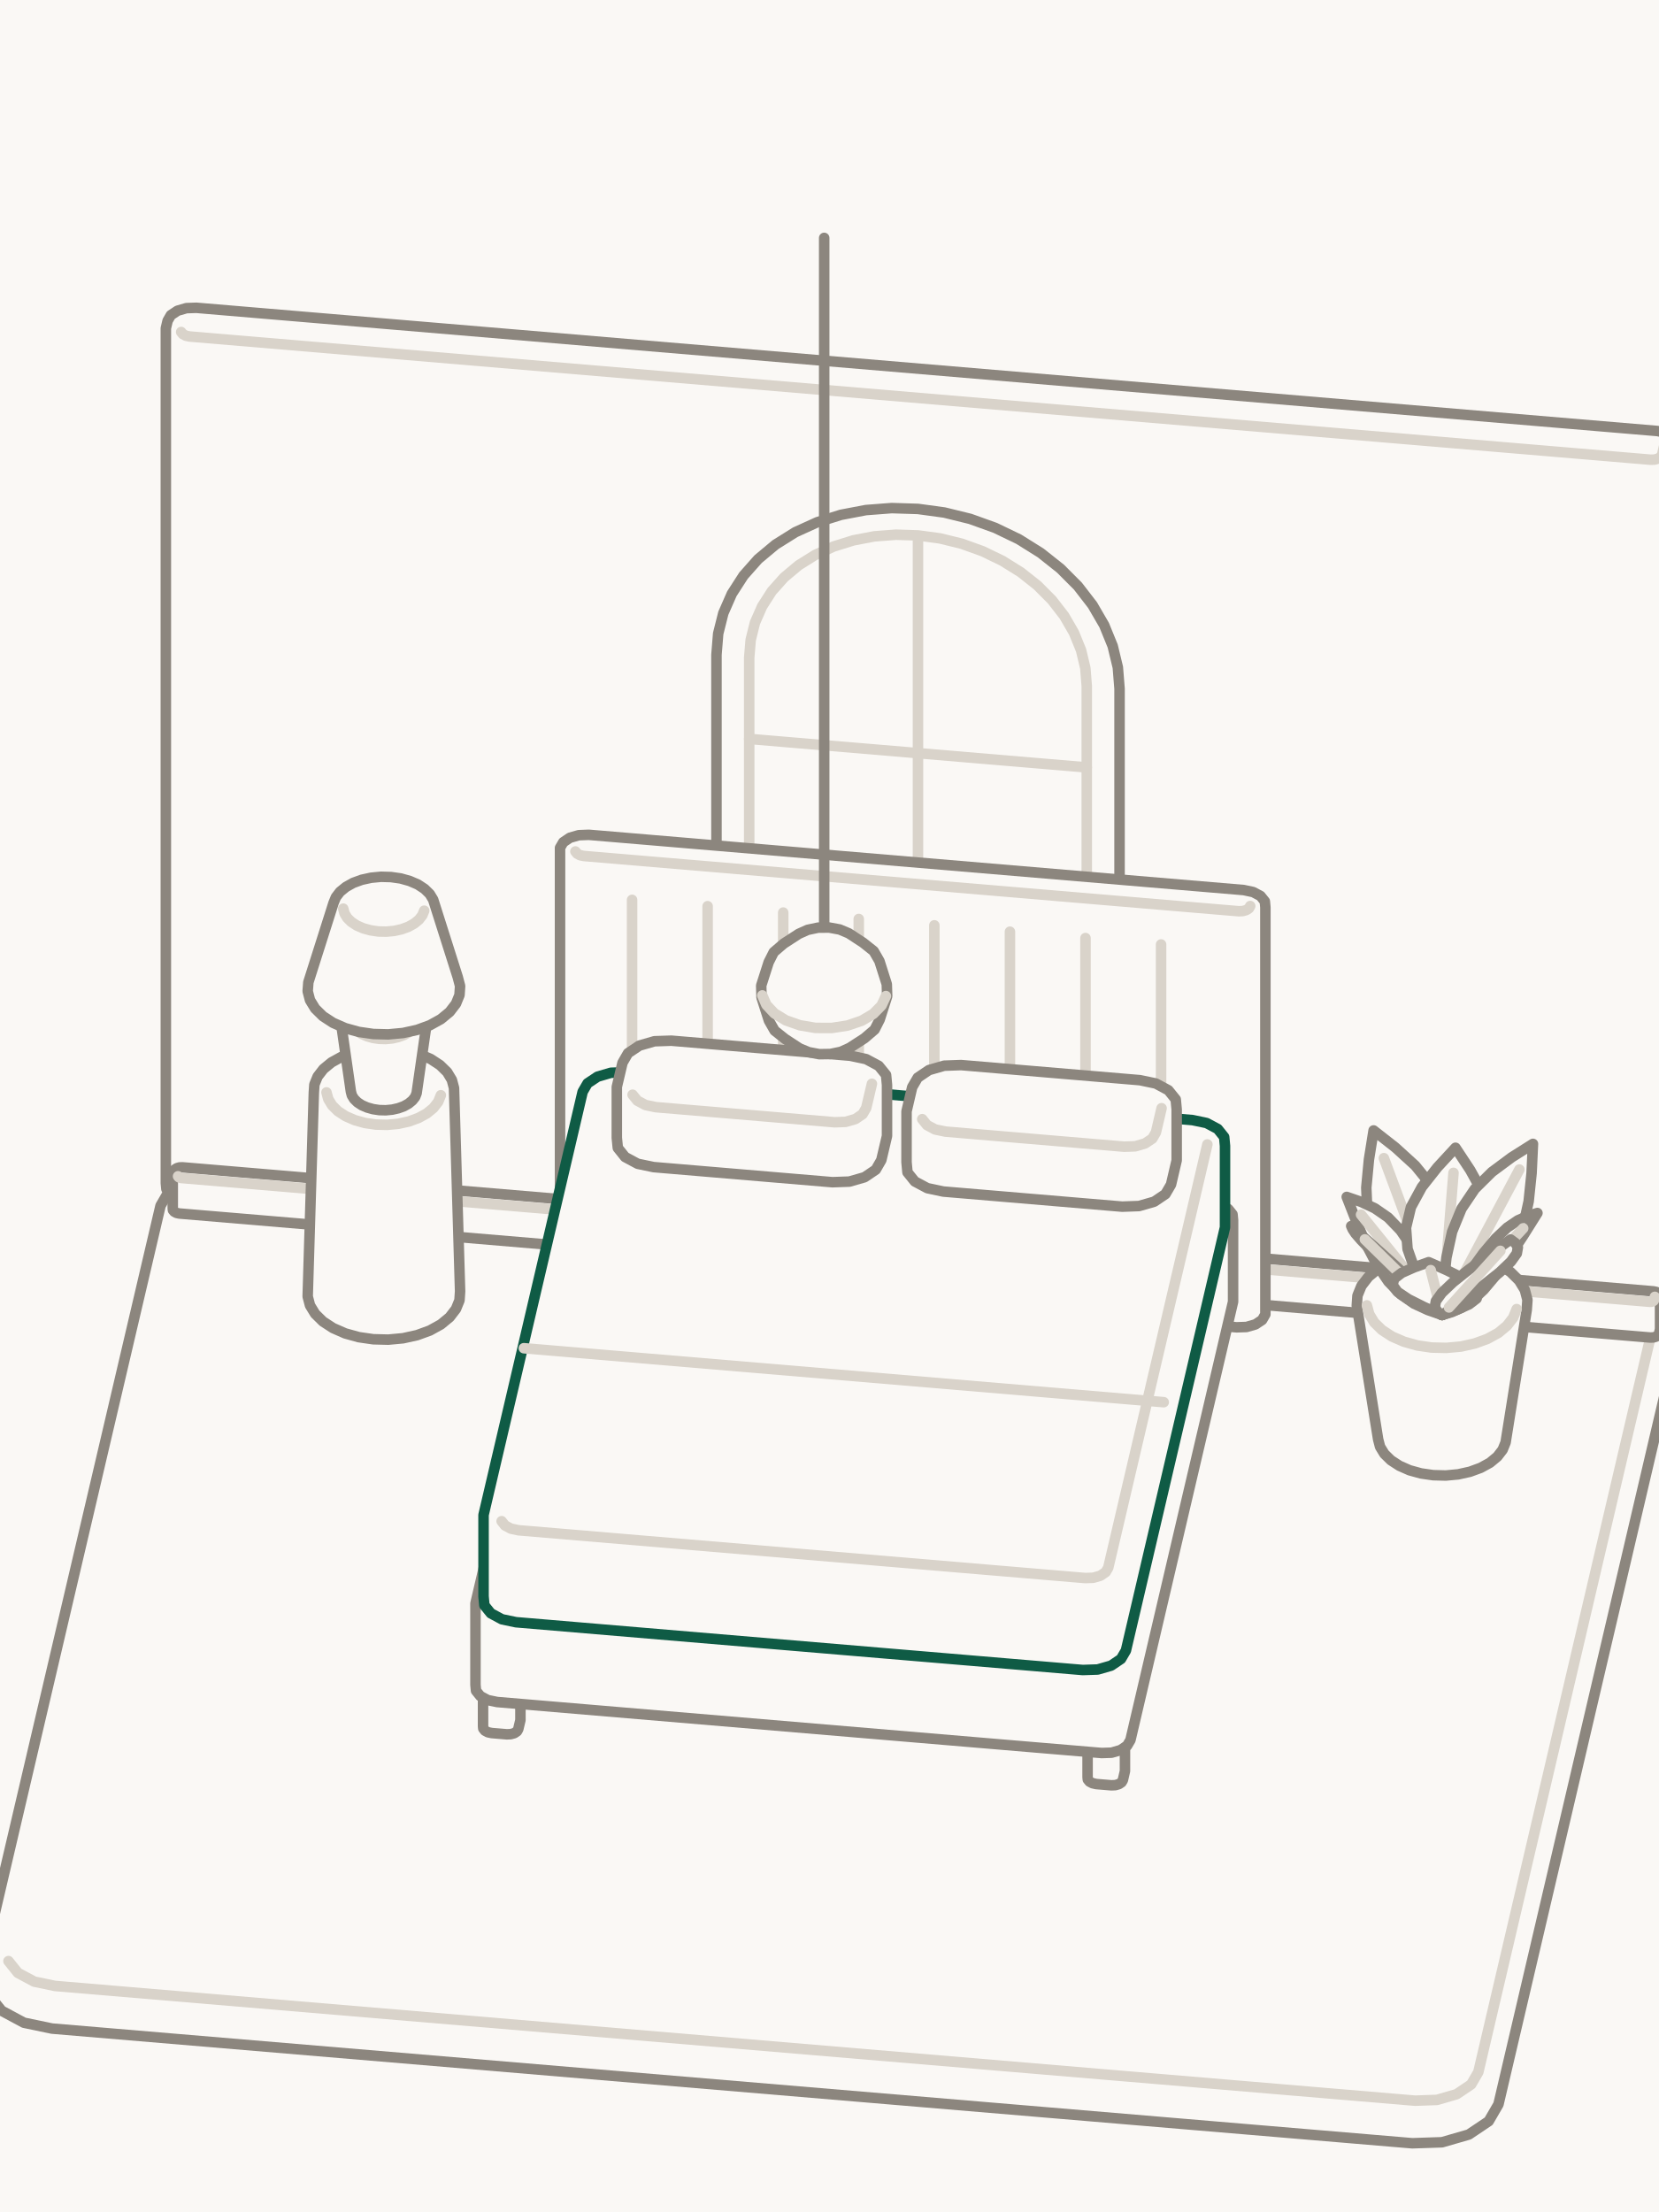
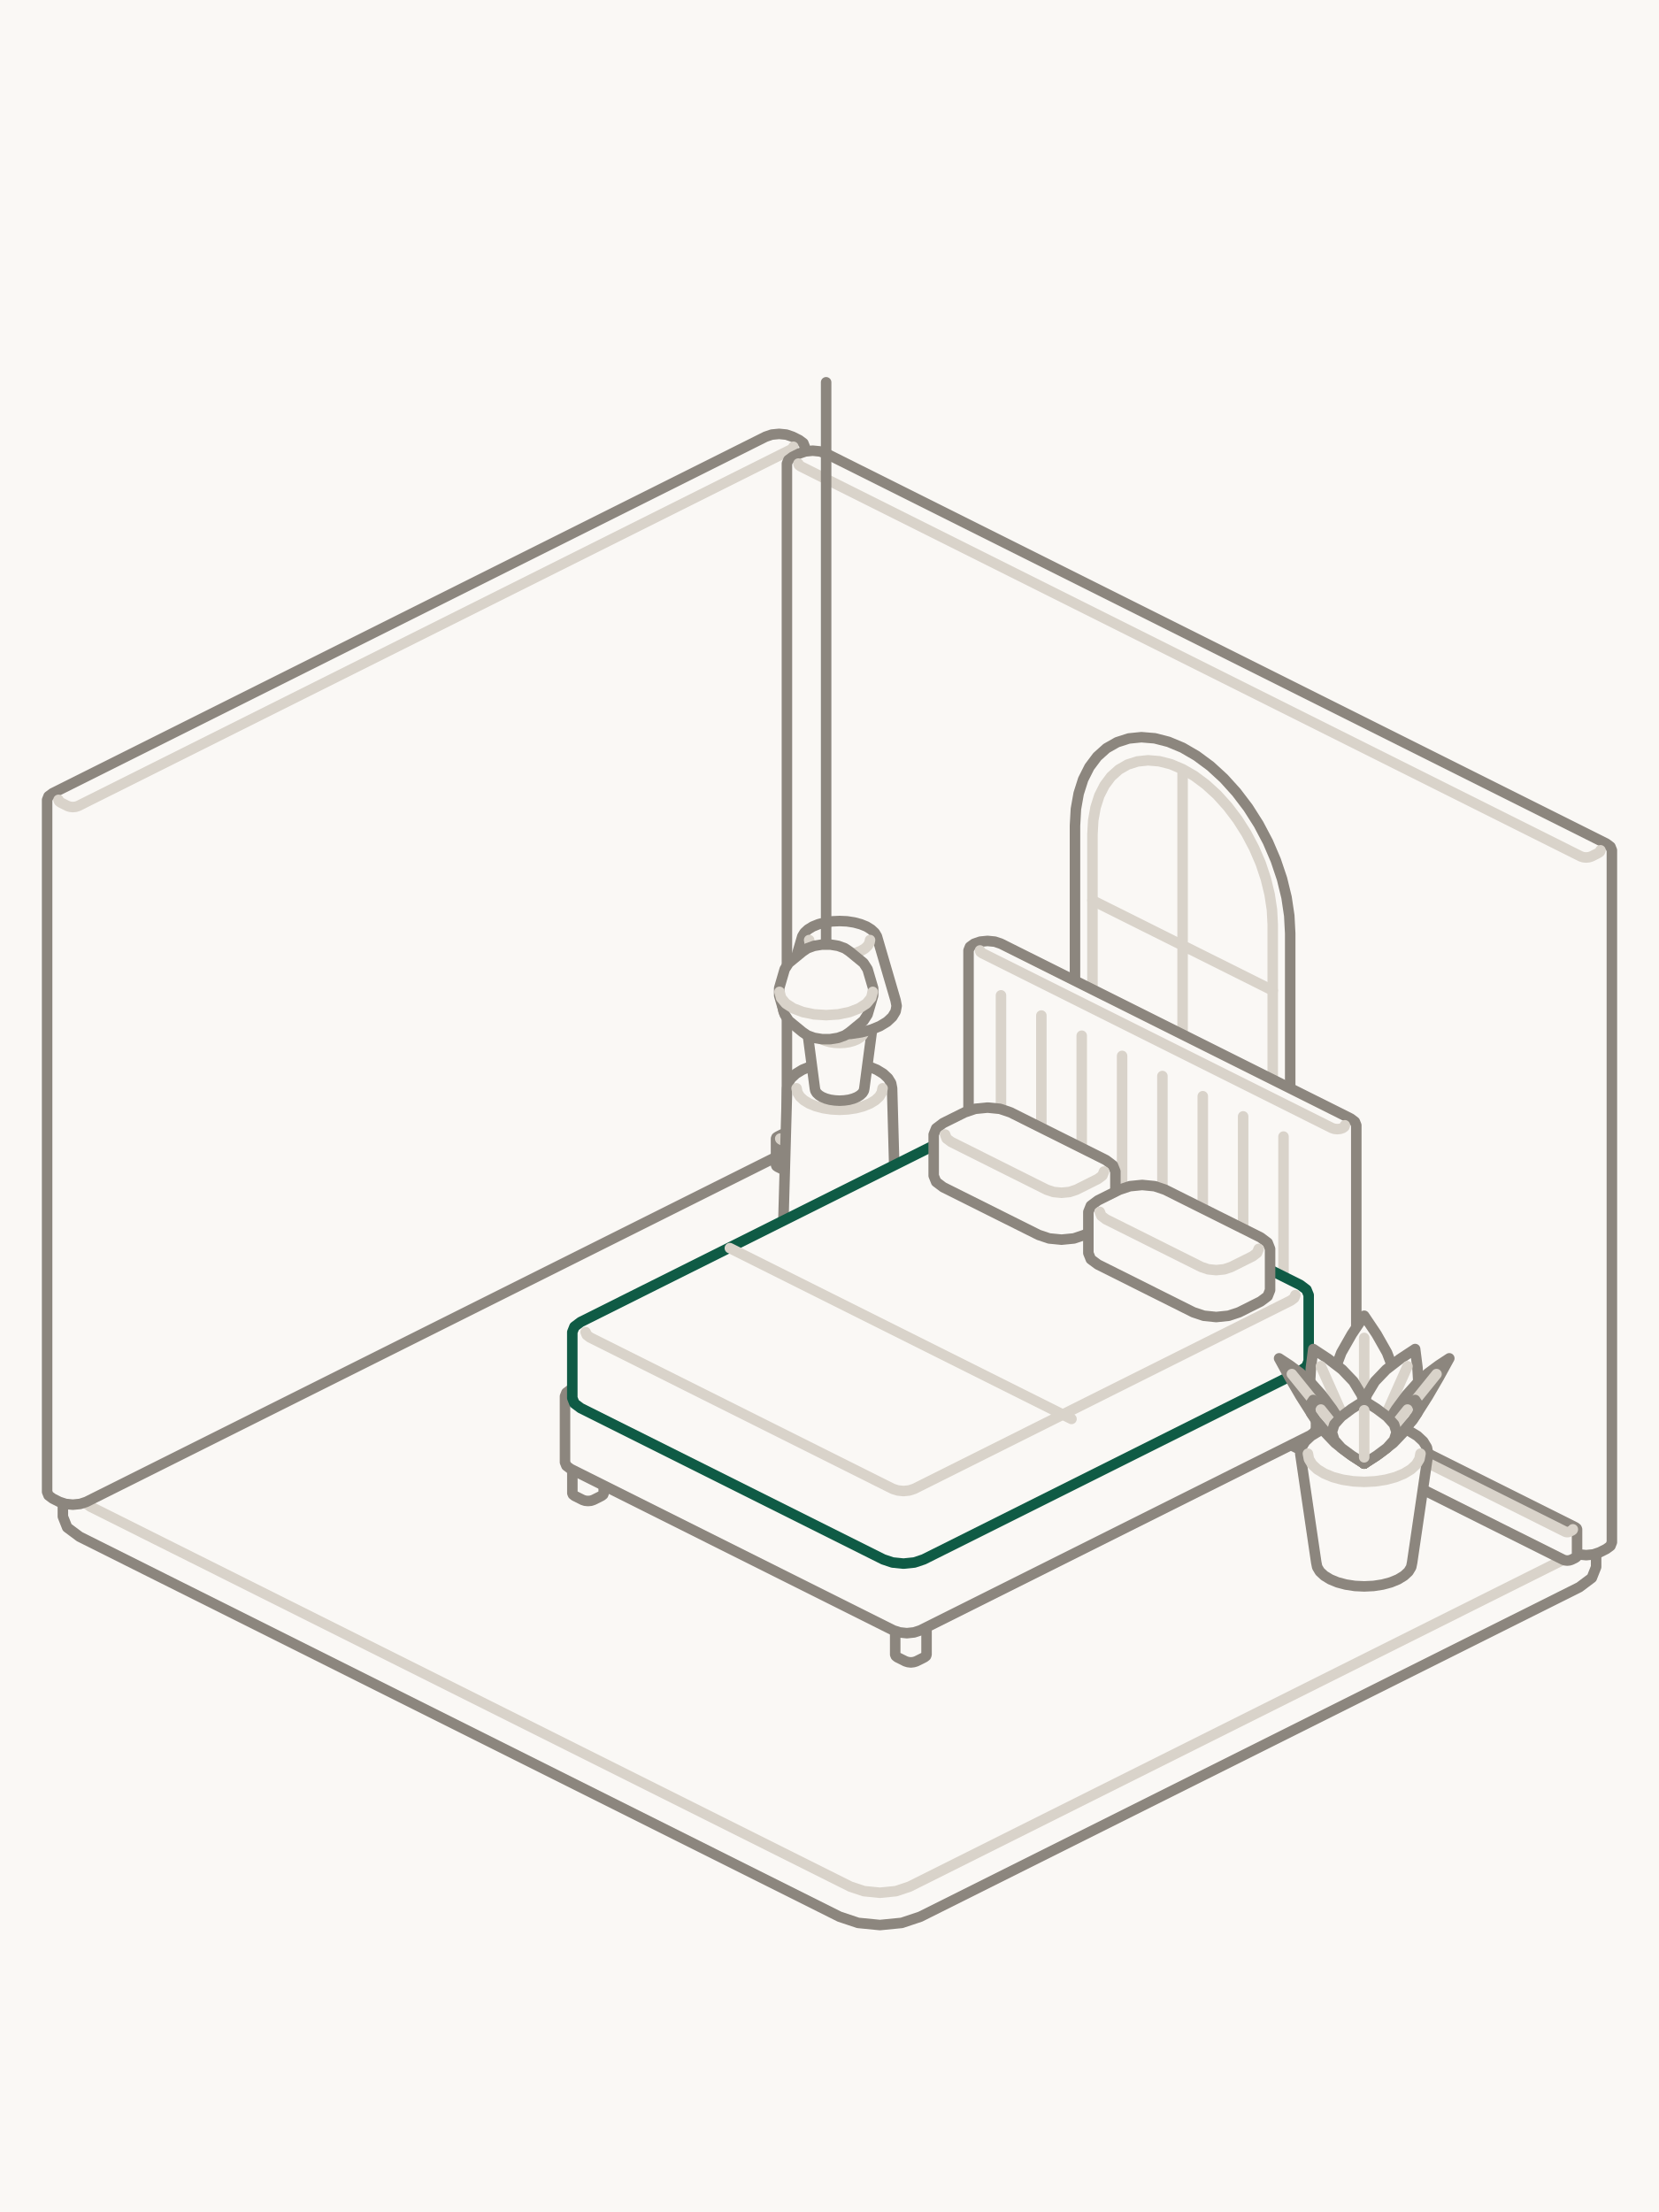
<svg xmlns="http://www.w3.org/2000/svg" viewBox="0 0 300 400" width="300" height="400">
  <rect width="300" height="400" fill="#FAF8F5" />
  <g stroke-width="1.9" stroke-linejoin="round" stroke-linecap="round">
-     <path d="M-2.34 351.96L29.03 218.03L30.8 214.98L34.39 212.57L39.24 211.17L44.61 210.99L290.6 231.73L295.68 232.79L299.7 234.95L302.04 237.86L302.34 241.08L302.34 246.6L270.97 380.53L269.2 383.58L265.61 385.99L260.76 387.39L255.39 387.57L9.4 366.83L4.32 365.77L0.3 363.61L-2.04 360.7L-2.34 357.48Z" fill="#FAF8F5" stroke="#8C867E" />
-     <path d="M298.7 240.77L267.33 374.7L266.03 376.93L263.4 378.7L259.84 379.73L255.9 379.87L9.92 359.12L6.19 358.34L3.24 356.76L1.53 354.63" fill="none" stroke="#D9D3CA" />
-     <path d="M29.99 59.37L30.31 58.01L30.9 56.99L32.1 56.19L33.71 55.72L35.5 55.66L299.71 77.94L301.4 78.29L302.74 79.01L303.52 79.98L303.62 81.06L303.62 235.62L303.3 236.98L302.71 238L301.52 238.8L299.9 239.27L298.11 239.33L33.9 217.05L32.21 216.7L30.87 215.98L30.09 215.01L29.99 213.93Z" fill="#FAF8F5" stroke="#8C867E" />
-     <path d="M300.89 80.82L300.57 82.19L300.33 82.6L299.85 82.92L299.21 83.11L298.49 83.13L34.29 60.85L33.61 60.71L33.07 60.42L32.76 60.04" fill="none" stroke="#D9D3CA" />
-     <path d="M31.24 212.61L31.43 211.79L31.61 211.49L31.97 211.25L32.45 211.11L32.99 211.09L299.02 233.52L299.53 233.63L299.93 233.84L300.16 234.13L300.19 234.45L300.19 240.34L300 241.16L299.82 241.47L299.46 241.71L298.98 241.85L298.44 241.87L32.42 219.44L31.91 219.33L31.51 219.11L31.27 218.82L31.24 218.5Z" fill="#FAF8F5" stroke="#8C867E" />
-     <path d="M299.25 234.51L299.12 235.06L299.03 235.21L298.85 235.33L298.61 235.4L298.34 235.41L32.77 213.02L32.52 212.97L32.32 212.86L32.2 212.71" fill="none" stroke="#D9D3CA" />
-     <path d="M132.3 170.15L199.71 175.83L202.45 173.86L202.45 124.54L202.14 120.68L201.21 116.82L199.67 113.04L197.56 109.41L194.92 105.99L191.77 102.83L188.19 99.99L184.23 97.51L179.95 95.45L175.44 93.83L170.76 92.68L166 92.03L161.25 91.88L156.57 92.24L152.06 93.1L147.78 94.44L143.82 96.24L140.24 98.48L137.09 101.11L134.45 104.09L132.34 107.37L130.8 110.88L129.87 114.58L129.56 118.4L129.56 167.71Z" fill="#FAF8F5" stroke="#8C867E" />
-     <path d="M138.22 165.86L193.79 170.55L196.52 168.57L196.52 124.05L196.26 120.8L195.49 117.58L194.2 114.41L192.44 111.37L190.22 108.5L187.59 105.86L184.58 103.48L181.26 101.41L177.68 99.68L173.9 98.32L169.99 97.36L166 96.82L162.02 96.69L158.11 96.99L154.33 97.71L150.74 98.83L147.43 100.34L144.42 102.22L141.79 104.42L139.57 106.91L137.81 109.66L136.52 112.6L135.75 115.7L135.48 118.9L135.48 163.43Z" fill="none" stroke="#D9D3CA" />
-     <path d="M166 168.21L166 97.55M135.48 133.62L196.52 138.77" fill="none" stroke="#D9D3CA" />
-     <path d="M124.11 173.36L124.75 170.63L124.99 170.22L125.47 169.9L126.11 169.71L126.83 169.69L205.18 176.29L205.86 176.44L206.39 176.72L206.71 177.11L206.75 177.54L206.75 181.22L206.11 183.95L205.87 184.36L205.39 184.68L204.74 184.87L204.03 184.89L125.68 178.29L125 178.15L124.46 177.86L124.15 177.47L124.11 177.04Z" fill="#FAF8F5" stroke="#8C867E" />
-     <path d="M205.61 177.45L204.97 180.18L204.88 180.33L204.7 180.45L204.46 180.52L204.19 180.53L125.84 173.92L125.58 173.87L125.38 173.76L125.27 173.62" fill="none" stroke="#D9D3CA" />
-     <path d="M55.64 234.45L56.75 197.61L56.85 196.12L57.44 194.67L58.48 193.32L59.95 192.11L61.78 191.1L63.91 190.32L66.24 189.81L68.7 189.58L71.19 189.64L73.61 189.99L75.87 190.62L77.88 191.5L79.56 192.6L80.86 193.87L81.71 195.28L82.1 196.75L83.2 233.51L83.09 235.14L82.45 236.71L81.31 238.19L79.72 239.5L77.73 240.6L75.42 241.44L72.88 242L70.2 242.25L67.5 242.18L64.87 241.8L62.42 241.12L60.23 240.16L58.4 238.97L56.99 237.58L56.06 236.06Z" fill="#FAF8F5" stroke="#8C867E" />
-     <path d="M79.72 198.05L79.24 199.24L78.38 200.35L77.18 201.34L75.68 202.16L73.94 202.8L72.02 203.22L70.01 203.41L67.97 203.36L65.99 203.07L64.15 202.56L62.5 201.84L61.12 200.94L60.06 199.89L59.36 198.74L59.04 197.54" fill="none" stroke="#D9D3CA" />
-     <path d="M61.61 184.57L61.68 183.65L62.04 182.76L62.68 181.92L63.59 181.18L64.72 180.56L66.02 180.08L67.46 179.76L68.98 179.62L70.51 179.66L72 179.87L73.39 180.26L74.63 180.8L75.67 181.48L76.47 182.26L76.99 183.13L77.23 184.04L77.17 184.96L75.34 197.68L75.07 198.37L74.57 199L73.88 199.57L73.02 200.05L72.02 200.41L70.92 200.66L69.76 200.77L68.59 200.74L67.45 200.57L66.39 200.27L65.44 199.86L64.65 199.34L64.04 198.74L63.63 198.08L63.45 197.39Z" fill="#FAF8F5" stroke="#8C867E" />
-     <path d="M75.34 184.8L75.07 185.49L74.57 186.12L73.88 186.69L73.02 187.17L72.02 187.53L70.92 187.78L69.76 187.89L68.59 187.86L67.45 187.69L66.39 187.39L65.44 186.98L64.65 186.46L64.04 185.86L63.63 185.2L63.45 184.51" fill="none" stroke="#D9D3CA" />
-     <path d="M69.42 184.3L69.42 178.78" fill="none" stroke="#8C867E" />
-     <path d="M55.64 179.25L55.76 177.63L60.31 163.29L60.74 162.24L61.49 161.26L62.56 160.39L63.88 159.65L65.42 159.09L67.12 158.72L68.9 158.55L70.7 158.6L72.45 158.85L74.09 159.31L75.55 159.94L76.77 160.74L77.71 161.66L78.33 162.68L82.78 176.71L83.2 178.31L83.09 179.94L82.45 181.51L81.31 182.99L79.72 184.3L77.73 185.4L75.42 186.24L72.88 186.8L70.2 187.05L67.5 186.98L64.87 186.6L62.42 185.92L60.23 184.96L58.4 183.77L56.99 182.38L56.06 180.86Z" fill="#FAF8F5" stroke="#8C867E" />
-     <path d="M76.71 164.68L76.37 165.52L75.76 166.3L74.91 167L73.85 167.59L72.62 168.04L71.26 168.34L69.84 168.47L68.4 168.44L67 168.23L65.69 167.87L64.52 167.36L63.54 166.72L62.79 165.98L62.3 165.17L62.07 164.31" fill="none" stroke="#D9D3CA" />
-     <path d="M101.27 153.31L101.86 152.3L103.06 151.49L104.67 151.03L106.47 150.96L224.9 160.95L226.6 161.31L227.94 162.02L228.72 162.99L228.82 164.07L228.82 237.67L228.23 238.69L227.03 239.49L225.41 239.96L223.62 240.02L105.19 230.03L103.49 229.68L102.15 228.96L101.37 227.99L101.27 226.91Z" fill="#FAF8F5" stroke="#8C867E" />
-     <path d="M226.08 163.84L226.08 163.84L225.85 164.25L225.37 164.57L224.72 164.75L224.01 164.78L105.57 154.79L104.89 154.65L104.36 154.36L104.05 153.97" fill="none" stroke="#D9D3CA" />
-     <path d="M114.3 201.36L114.3 162.72M127.96 202.51L127.96 163.87M141.63 203.66L141.63 165.02M155.29 204.82L155.29 166.18M168.96 205.97L168.96 167.33M182.63 207.12L182.63 168.48M196.29 208.27L196.29 169.63M209.96 209.43L209.96 170.79" fill="none" stroke="#D9D3CA" />
-     <path d="M87.35 304.78L87.73 303.14L87.97 302.73L88.45 302.41L89.09 302.23L89.81 302.2L92.54 302.43L93.22 302.57L93.76 302.86L94.07 303.25L94.11 303.68L94.11 311.04L93.72 312.68L93.49 313.08L93.01 313.41L92.36 313.59L91.65 313.62L88.91 313.39L88.24 313.25L87.7 312.96L87.39 312.57L87.35 312.14Z" fill="#FAF8F5" stroke="#8C867E" />
-     <path d="M93.2 303.6L92.81 305.24L92.69 305.44L92.46 305.61L92.13 305.7L91.77 305.71L89.04 305.48L88.7 305.41L88.43 305.27L88.28 305.07" fill="none" stroke="#D9D3CA" />
-     <path d="M196.67 314L197.06 312.36L197.29 311.95L197.77 311.63L198.42 311.44L199.13 311.42L201.87 311.65L202.55 311.79L203.08 312.08L203.39 312.47L203.43 312.9L203.43 320.26L203.05 321.9L202.81 322.3L202.34 322.62L201.69 322.81L200.97 322.84L198.24 322.61L197.56 322.46L197.03 322.18L196.71 321.79L196.67 321.36Z" fill="#FAF8F5" stroke="#8C867E" />
-     <path d="M202.52 312.82L202.14 314.46L202.02 314.66L201.78 314.82L201.46 314.92L201.1 314.93L198.37 314.7L198.03 314.63L197.76 314.48L197.6 314.29" fill="none" stroke="#D9D3CA" />
-     <path d="M85.98 289.95L104.55 210.68L105.14 209.67L106.33 208.86L107.95 208.4L109.74 208.33L219.07 217.55L220.76 217.91L222.1 218.63L222.88 219.6L222.98 220.67L222.98 235.39L204.42 314.65L203.82 315.67L202.63 316.47L201.01 316.94L199.22 317L89.9 307.78L88.2 307.43L86.86 306.71L86.08 305.74L85.98 304.67Z" fill="#FAF8F5" stroke="#8C867E" />
-     <path d="M220.7 220.48L202.14 299.74L201.84 300.25L201.25 300.65L200.44 300.88L199.54 300.91L90.22 291.7L89.37 291.52L88.7 291.16L88.31 290.67" fill="none" stroke="#D9D3CA" />
-     <path d="M87.44 273.95L105.36 197.43L106.25 195.9L108.05 194.7L110.47 193.99L113.16 193.9L215.65 202.55L218.19 203.08L220.2 204.15L221.37 205.61L221.52 207.22L221.52 221.94L203.6 298.47L202.71 299.99L200.92 301.2L198.49 301.9L195.8 301.99L93.31 293.35L90.77 292.82L88.76 291.74L87.59 290.29L87.44 288.67Z" fill="#FAF8F5" stroke="#0F5B45" />
-     <path d="M218.33 206.95L200.41 283.48L199.94 284.29L198.98 284.94L197.69 285.31L196.25 285.36L93.76 276.72L92.4 276.43L91.33 275.86L90.71 275.08" fill="none" stroke="#D9D3CA" />
-     <path d="M94.73 243.8L210.44 253.56" fill="none" stroke="#D9D3CA" />
-     <path d="M111.54 196.55L112.57 192.18L113.57 190.45L115.61 189.08L118.35 188.29L121.4 188.19L153.74 190.91L156.62 191.52L158.9 192.74L160.23 194.38L160.4 196.21L160.4 205.41L159.37 209.78L158.37 211.51L156.34 212.88L153.59 213.67L150.54 213.78L118.2 211.05L115.32 210.45L113.04 209.23L111.72 207.58L111.54 205.75Z" fill="#FAF8F5" stroke="#8C867E" />
-     <path d="M157.67 195.98L156.64 200.35L155.99 201.47L154.68 202.36L152.9 202.87L150.93 202.94L118.58 200.21L116.72 199.82L115.25 199.03L114.39 197.96" fill="none" stroke="#D9D3CA" />
-     <path d="M163.93 200.97L164.95 196.6L165.96 194.87L167.99 193.5L170.74 192.71L173.79 192.6L206.13 195.33L209.01 195.93L211.28 197.15L212.61 198.8L212.78 200.63L212.78 209.83L211.76 214.2L210.75 215.93L208.72 217.3L205.97 218.09L202.93 218.2L170.58 215.47L167.7 214.86L165.43 213.65L164.1 212L163.93 210.17Z" fill="#FAF8F5" stroke="#8C867E" />
-     <path d="M210.05 200.4L209.03 204.77L208.38 205.89L207.06 206.77L205.28 207.29L203.31 207.36L170.97 204.63L169.1 204.24L167.63 203.45L166.77 202.38" fill="none" stroke="#D9D3CA" />
-     <path d="M245.35 236.11L245.47 234.3L246.19 232.53L247.46 230.88L249.25 229.41L251.48 228.18L254.06 227.23L256.91 226.61L259.9 226.33L262.93 226.4L265.87 226.83L268.62 227.6L271.07 228.67L273.12 230L274.7 231.56L275.74 233.26L276.21 235.06L276.08 236.88L272.26 260.84L271.72 262.17L270.77 263.4L269.43 264.51L267.75 265.43L265.81 266.14L263.68 266.61L261.44 266.82L259.17 266.76L256.96 266.44L254.89 265.87L253.06 265.06L251.52 264.06L250.34 262.9L249.56 261.62L249.21 260.27Z" fill="#FAF8F5" stroke="#8C867E" />
-     <path d="M274.26 236.72L273.63 238.28L272.51 239.73L270.94 241.03L268.97 242.11L266.69 242.94L264.19 243.5L261.55 243.74L258.88 243.68L256.29 243.3L253.87 242.62L251.71 241.68L249.9 240.5L248.51 239.14L247.6 237.63L247.18 236.05" fill="none" stroke="#D9D3CA" />
-     <path d="M260.78 237.79L261.62 232.54L262.1 227.45L261.9 222.67L260.83 218.28L258.81 214.33L255.91 210.77L252.33 207.51L248.39 204.42L248.39 204.42L247.55 209.67L247.07 214.76L247.27 219.54L248.34 223.93L250.36 227.89L253.27 231.45L256.84 234.7L260.78 237.79Z" fill="#FAF8F5" stroke="#8C867E" />
-     <path d="M259.54 234.46L250.25 209.43" fill="none" stroke="#D9D3CA" />
-     <path d="M260.78 237.79L259.04 233.35L257.24 229.17L255.32 225.49L253.24 222.47L251.01 220.16L248.61 218.5L246.11 217.33L243.53 216.44L243.53 216.44L245.27 220.89L247.08 225.07L249 228.74L251.07 231.77L253.31 234.08L255.7 235.74L258.21 236.9L260.78 237.79Z" fill="#FAF8F5" stroke="#8C867E" />
-     <path d="M259.05 235.66L246.12 219.65" fill="none" stroke="#D9D3CA" />
-     <path d="M260.78 237.79L264.04 234.26L266.86 230.69L268.84 227.06L269.73 223.33L269.45 219.5L268.07 215.57L265.86 211.58L263.2 207.55L263.2 207.55L259.94 211.08L257.12 214.65L255.14 218.29L254.25 222.02L254.53 225.85L255.91 229.77L258.12 233.76L260.78 237.79Z" fill="#FAF8F5" stroke="#8C867E" />
-     <path d="M261.02 234.77L262.84 212.09" fill="none" stroke="#D9D3CA" />
-     <path d="M260.78 237.79L256.92 234.35L253.34 231.12L250.27 228.3L247.85 226.01L246.16 224.28L245.12 223.08L244.6 222.29L244.34 221.71L244.34 221.71L248.2 225.16L251.78 228.38L254.85 231.2L257.27 233.5L258.96 235.23L260 236.42L260.52 237.22L260.78 237.79Z" fill="#FAF8F5" stroke="#8C867E" />
-     <path d="M259.13 236.19L246.81 224.12" fill="none" stroke="#D9D3CA" />
-     <path d="M260.78 237.79L264.63 235.36L268.22 232.71L271.29 229.65L273.7 226.07L275.4 221.92L276.43 217.24L276.96 212.15L277.21 206.85L277.21 206.85L273.36 209.28L269.78 211.94L266.7 214.99L264.29 218.57L262.59 222.73L261.56 227.41L261.03 232.49L260.78 237.79Z" fill="#FAF8F5" stroke="#8C867E" />
-     <path d="M262.42 234.7L274.75 211.49" fill="none" stroke="#D9D3CA" />
-     <path d="M260.78 237.79L257.51 236.35L254.7 234.94L252.72 233.61L251.82 232.37L252.11 231.22L253.48 230.17L255.69 229.19L258.35 228.24L258.35 228.24L261.62 229.69L264.44 231.09L266.42 232.43L267.31 233.67L267.02 234.82L265.65 235.87L263.44 236.85L260.78 237.79Z" fill="#FAF8F5" stroke="#8C867E" />
-     <path d="M260.54 236.84L258.72 229.68" fill="none" stroke="#D9D3CA" />
-     <path d="M260.78 237.79L262.52 237.27L264.32 236.47L266.24 235.17L268.31 233.22L270.55 230.56L272.94 227.25L275.45 223.44L278.02 219.35L278.02 219.35L276.28 219.88L274.48 220.68L272.56 221.98L270.49 223.93L268.25 226.59L265.86 229.9L263.35 233.71L260.78 237.79Z" fill="#FAF8F5" stroke="#8C867E" />
-     <path d="M262.5 235.95L275.44 222.12" fill="none" stroke="#D9D3CA" />
-     <path d="M260.78 237.79L259.94 237.17L259.46 236.38L259.65 235.28L260.73 233.79L262.75 231.87L265.65 229.55L269.23 226.93L273.16 224.14L273.16 224.14L274.01 224.77L274.48 225.56L274.29 226.65L273.22 228.14L271.19 230.07L268.29 232.38L264.72 235.01L260.78 237.79Z" fill="#FAF8F5" stroke="#8C867E" />
-     <path d="M262.02 236.43L271.31 226.19" fill="none" stroke="#D9D3CA" />
-     <path d="M149.04 169.98L149.04 43.02" fill="none" stroke="#8C867E" />
-     <path d="M137.65 178.22L139 174L139.92 172.18L141.74 170.62L144.44 168.87L146.04 168.15L147.93 167.75L149.93 167.73L151.84 168.08L153.48 168.77L156.08 170.47L157.99 171.99L159.03 173.79L160.36 177.98L160.43 180.14L159.08 184.36L158.16 186.18L156.34 187.74L153.64 189.49L152.04 190.21L150.15 190.6L148.15 190.63L146.24 190.27L144.6 189.59L141.99 187.89L140.08 186.37L139.05 184.57L137.71 180.38Z" fill="#FAF8F5" stroke="#8C867E" />
-     <path d="M160.2 180.12L159.41 181.82L157.92 183.34L155.82 184.58L153.26 185.45L150.41 185.89L147.47 185.88L144.64 185.4L142.1 184.51L140.04 183.25L138.59 181.71L137.85 180" fill="none" stroke="#D9D3CA" />
+     <path d="M11.37 269.77L12.15 267.79L14.39 266.12L133.58 206.52L136.93 205.4L140.88 205.01L144.83 205.4L148.18 206.52L285.61 275.24L287.85 276.91L288.63 278.89L288.63 283.36L287.85 285.33L285.61 287.01L166.42 346.6L163.07 347.72L159.12 348.11L155.17 347.72L151.82 346.6L14.39 277.88L12.15 276.21L11.37 274.24Z" fill="#FAF8F5" stroke="#8C867E" />
+     <path d="M285.88 278.89L285.3 280.34L283.66 281.56L164.47 341.16L162.02 341.98L159.12 342.27L156.23 341.98L153.77 341.16L16.34 272.44L14.7 271.21L14.12 269.77" fill="none" stroke="#D9D3CA" />
+     <path d="M8.52 144.64L8.78 143.98L9.53 143.43L138.45 78.97L139.56 78.59L140.88 78.46L142.19 78.59L143.31 78.97L144.53 79.58L145.27 80.13L145.53 80.79L145.53 205.91L145.27 206.57L144.53 207.13L15.61 271.59L14.49 271.96L13.17 272.09L11.86 271.96L10.74 271.59L9.53 270.98L8.78 270.42L8.52 269.77Z" fill="#FAF8F5" stroke="#8C867E" />
+     <path d="M143.47 80.79L143.37 81.05L143.07 81.28L14.15 145.74L13.7 145.89L13.17 145.94L12.65 145.89L12.2 145.74L10.99 145.13L10.69 144.91L10.58 144.64" fill="none" stroke="#D9D3CA" />
+     <path d="M142.3 83.83L142.57 83.17L143.31 82.62L144.53 82.01L145.64 81.63L146.96 81.5L148.28 81.63L149.39 82.01L290.47 152.55L291.22 153.11L291.48 153.76L291.48 278.89L291.22 279.55L290.47 280.1L289.26 280.71L288.14 281.09L286.83 281.22L285.51 281.09L284.39 280.71L143.31 210.17L142.57 209.61L142.3 208.96Z" fill="#FAF8F5" stroke="#8C867E" />
+     <path d="M289.42 153.76L289.31 154.03L289.01 154.25L287.8 154.86L287.35 155.01L286.83 155.06L286.3 155.01L285.85 154.86L144.77 84.32L144.47 84.1L144.37 83.83" fill="none" stroke="#D9D3CA" />
+     <path d="M140.33 205.89L140.41 205.69L140.64 205.53L141.36 205.16L141.7 205.05L142.09 205.01L142.49 205.05L142.82 205.16L284.88 276.19L285.1 276.36L285.18 276.55L285.18 281.32L285.1 281.52L284.88 281.69L284.15 282.05L283.81 282.16L283.42 282.2L283.02 282.16L282.69 282.05L140.64 211.02L140.41 210.86L140.33 210.66Z" fill="#FAF8F5" stroke="#8C867E" />
+     <path d="M284.42 276.55L284.38 276.65L284.27 276.74L283.78 276.98L283.62 277.04L283.42 277.06L283.22 277.04L283.05 276.98L141.24 206.07L141.13 205.99L141.09 205.89" fill="none" stroke="#D9D3CA" />
+     <path d="M195.85 191.76L231.85 209.76L233.31 208.7L233.31 168.78L233.14 165.58L232.65 162.28L231.83 158.92L230.7 155.56L229.29 152.26L227.61 149.07L225.7 146.06L223.58 143.27L221.3 140.75L218.89 138.54L216.39 136.69L213.85 135.21L211.31 134.15L208.82 133.51L206.4 133.31L204.12 133.54L202.01 134.22L200.09 135.31L198.41 136.82L197 138.7L195.87 140.94L195.06 143.48L194.56 146.29L194.39 149.32L194.39 189.24Z" fill="#FAF8F5" stroke="#8C867E" />
+     <path d="M199.01 189.46L228.69 204.3L230.15 203.24L230.15 167.2L230.01 164.52L229.59 161.75L228.91 158.94L227.97 156.12L226.78 153.36L225.38 150.7L223.77 148.17L222 145.84L220.09 143.72L218.07 141.88L215.98 140.32L213.85 139.09L211.72 138.19L209.63 137.66L207.61 137.49L205.7 137.69L203.93 138.25L202.33 139.17L200.92 140.43L199.74 142.01L198.79 143.88L198.11 146.01L197.69 148.36L197.55 150.9L197.55 186.95Z" fill="none" stroke="#D9D3CA" />
+     <path d="M213.85 196.88L213.85 139.68M197.55 162.82L230.15 179.11" fill="none" stroke="#D9D3CA" />
+     <path d="M188.15 192L188.26 191.74L188.55 191.51L190.99 190.3L191.43 190.15L191.96 190.09L192.49 190.15L192.93 190.3L234.77 211.21L235.07 211.44L235.17 211.7L235.17 214.68L235.07 214.94L234.77 215.17L232.34 216.38L231.89 216.53L231.37 216.58L230.84 216.53L230.39 216.38L188.55 195.46L188.26 195.24L188.15 194.98Z" fill="#FAF8F5" stroke="#8C867E" />
+     <path d="M234.31 211.7L234.27 211.8L234.16 211.88L231.73 213.1L231.56 213.16L231.37 213.18L231.17 213.16L231 213.1L189.16 192.18L189.05 192.1L189.01 192" fill="none" stroke="#D9D3CA" />
+     <path d="M141.5 226.59L142.33 196.8L142.51 195.87L143.05 194.98L143.93 194.16L145.11 193.44L146.55 192.85L148.19 192.41L149.97 192.14L151.82 192.05L153.68 192.14L155.46 192.41L157.1 192.85L158.54 193.44L159.72 194.16L160.6 194.98L161.14 195.87L161.32 196.8L162.14 226.59L161.95 227.6L161.36 228.57L160.41 229.46L159.12 230.24L157.56 230.88L155.77 231.36L153.84 231.65L151.82 231.75L149.81 231.65L147.88 231.36L146.09 230.88L144.53 230.24L143.24 229.46L142.29 228.57L141.7 227.6Z" fill="#FAF8F5" stroke="#8C867E" />
+     <path d="M159.6 196.8L159.45 197.56L159.01 198.29L158.29 198.96L157.32 199.55L156.14 200.03L154.8 200.39L153.34 200.61L151.82 200.69L150.31 200.61L148.85 200.39L147.51 200.03L146.33 199.55L145.36 198.96L144.64 198.29L144.2 197.56L144.05 196.8" fill="none" stroke="#D9D3CA" />
+     <path d="M145.98 186.37L146.09 185.8L146.42 185.25L146.96 184.75L147.69 184.3L148.58 183.94L149.59 183.67L150.68 183.5L151.82 183.45L152.97 183.5L154.06 183.67L155.07 183.94L155.96 184.3L156.69 184.75L157.23 185.25L157.56 185.8L157.67 186.37L156.3 196.8L156.21 197.24L155.96 197.65L155.54 198.04L154.99 198.38L154.31 198.66L153.54 198.87L152.7 198.99L151.82 199.04L150.95 198.99L150.11 198.87L149.34 198.66L148.66 198.38L148.11 198.04L147.69 197.65L147.44 197.24L147.35 196.8Z" fill="#FAF8F5" stroke="#8C867E" />
+     <path d="M156.3 186.37L156.21 186.81L155.96 187.23L155.54 187.61L154.99 187.95L154.31 188.23L153.54 188.44L152.7 188.57L151.82 188.61L150.95 188.57L150.11 188.44L149.34 188.23L148.66 187.95L148.11 187.61L147.69 187.23L147.44 186.81L147.35 186.37" fill="none" stroke="#D9D3CA" />
+     <path d="M151.82 186.37L151.82 181.9" fill="none" stroke="#8C867E" />
+     <path d="M141.5 181.9L141.7 180.9L145.08 169.32L145.47 168.67L146.1 168.08L146.96 167.55L148 167.13L149.19 166.81L150.48 166.61L151.82 166.55L153.17 166.61L154.46 166.81L155.65 167.13L156.69 167.55L157.54 168.08L158.18 168.67L158.57 169.32L161.95 180.9L162.14 181.9L161.95 182.91L161.36 183.88L160.41 184.77L159.12 185.55L157.56 186.19L155.77 186.67L153.84 186.96L151.82 187.06L149.81 186.96L147.88 186.67L146.09 186.19L144.53 185.55L143.24 184.77L142.29 183.88L141.7 182.91Z" fill="#FAF8F5" stroke="#8C867E" />
+     <path d="M157.33 169.99L157.22 170.52L156.91 171.04L156.4 171.52L155.72 171.93L154.88 172.28L153.93 172.53L152.9 172.69L151.82 172.74L150.75 172.69L149.72 172.53L148.77 172.28L147.93 171.93L147.25 171.52L146.74 171.04L146.43 170.52L146.32 169.99" fill="none" stroke="#D9D3CA" />
+     <path d="M175.14 171.87L175.4 171.21L176.15 170.66L177.26 170.28L178.58 170.15L179.9 170.28L181.01 170.66L244.26 202.28L245 202.84L245.26 203.49L245.26 263.08L245 263.74L244.26 264.29L243.14 264.67L241.82 264.8L240.51 264.67L239.39 264.29L176.15 232.67L175.4 232.11L175.14 231.46Z" fill="#FAF8F5" stroke="#8C867E" />
+     <path d="M243.2 203.49L243.1 203.76L242.8 203.98L242.8 203.98L242.35 204.13L241.82 204.18L241.3 204.13L240.85 203.98L177.61 172.36L177.31 172.14L177.21 171.87" fill="none" stroke="#D9D3CA" />
+     <path d="M181.01 211.27L181.01 179.99M188.31 214.92L188.31 183.64M195.61 218.57L195.61 187.29M202.91 222.22L202.91 190.94M210.2 225.87L210.2 194.58M217.5 229.51L217.5 198.23M224.8 233.16L224.8 201.88M232.1 236.81L232.1 205.53" fill="none" stroke="#D9D3CA" />
+     <path d="M103.5 264.05L103.61 263.79L103.91 263.56L105.36 262.84L105.81 262.69L106.34 262.63L106.86 262.69L107.31 262.84L108.77 263.56L109.07 263.79L109.17 264.05L109.17 270.01L109.07 270.27L108.77 270.5L107.31 271.23L106.86 271.38L106.34 271.43L105.81 271.38L105.36 271.23L103.91 270.5L103.61 270.27L103.5 270.01Z" fill="#FAF8F5" stroke="#8C867E" />
+     <path d="M108.49 264.05L108.43 264.18L108.28 264.29L106.82 265.02L106.6 265.1L106.34 265.13L106.07 265.1L105.85 265.02L104.39 264.29L104.24 264.18L104.19 264.05" fill="none" stroke="#D9D3CA" />
+     <path d="M161.88 293.24L161.99 292.98L162.28 292.75L163.74 292.02L164.19 291.88L164.72 291.82L165.24 291.88L165.69 292.02L167.15 292.75L167.45 292.98L167.55 293.24L167.55 299.2L167.45 299.46L167.15 299.69L165.69 300.42L165.24 300.56L164.72 300.62L164.19 300.56L163.74 300.42L162.28 299.69L161.99 299.46L161.88 299.2Z" fill="#FAF8F5" stroke="#8C867E" />
+     <path d="M166.86 293.24L166.81 293.37L166.66 293.48L165.2 294.21L164.98 294.29L164.72 294.31L164.45 294.29L164.23 294.21L162.77 293.48L162.62 293.37L162.57 293.24" fill="none" stroke="#D9D3CA" />
+     <path d="M102.17 252.5L102.43 251.84L103.18 251.28L173.72 216.01L174.83 215.64L176.15 215.51L177.47 215.64L178.58 216.01L236.96 245.2L237.71 245.76L237.97 246.42L237.97 258.34L237.71 258.99L236.96 259.55L166.42 294.82L165.3 295.19L163.99 295.33L162.67 295.19L161.55 294.82L103.18 265.63L102.43 265.07L102.17 264.42Z" fill="#FAF8F5" stroke="#8C867E" />
+     <path d="M236.25 246.42L236.12 246.75L235.74 247.03L165.2 282.3L164.64 282.48L163.99 282.55L163.33 282.48L162.77 282.3L104.39 253.11L104.02 252.83L103.89 252.5" fill="none" stroke="#D9D3CA" />
+     <path d="M103.49 240.89L103.88 239.9L105 239.06L173.11 205.01L174.78 204.45L176.76 204.25L178.73 204.45L180.41 205.01L235.14 232.37L236.25 233.21L236.65 234.2L236.65 246.11L236.25 247.1L235.14 247.94L167.03 281.99L165.35 282.55L163.38 282.75L161.4 282.55L159.73 281.99L105 254.63L103.88 253.79L103.49 252.8Z" fill="#FAF8F5" stroke="#0F5B45" />
+     <path d="M234.24 234.2L234.03 234.72L233.43 235.17L165.32 269.23L164.43 269.52L163.38 269.63L162.33 269.52L161.43 269.23L106.7 241.86L106.11 241.41L105.9 240.89" fill="none" stroke="#D9D3CA" />
+     <path d="M131.98 225.7L193.76 256.59" fill="none" stroke="#D9D3CA" />
+     <path d="M168.84 205.16L169.29 204.04L170.55 203.09L174.45 201.15L176.34 200.51L178.58 200.29L180.82 200.51L182.72 201.15L199.99 209.78L201.25 210.73L201.7 211.85L201.7 219.3L201.25 220.42L199.99 221.37L196.09 223.31L194.2 223.95L191.96 224.17L189.72 223.95L187.82 223.31L170.55 214.68L169.29 213.73L168.84 212.61Z" fill="#FAF8F5" stroke="#8C867E" />
+     <path d="M199.64 211.85L199.35 212.58L198.53 213.19L194.64 215.14L193.41 215.55L191.96 215.69L190.51 215.55L189.28 215.14L172.01 206.5L171.19 205.89L170.91 205.16" fill="none" stroke="#D9D3CA" />
+     <path d="M196.81 219.15L197.26 218.03L198.53 217.08L202.42 215.14L204.32 214.5L206.55 214.28L208.79 214.5L210.69 215.14L227.96 223.77L229.23 224.72L229.67 225.84L229.67 233.29L229.23 234.4L227.96 235.35L224.07 237.3L222.17 237.93L219.93 238.16L217.69 237.93L215.8 237.3L198.53 228.66L197.26 227.72L196.81 226.6Z" fill="#FAF8F5" stroke="#8C867E" />
+     <path d="M227.61 225.84L227.32 226.56L226.5 227.18L222.61 229.12L221.38 229.53L219.93 229.68L218.48 229.53L217.26 229.12L199.99 220.49L199.17 219.87L198.88 219.15" fill="none" stroke="#D9D3CA" />
+     <path d="M235.13 262.87L235.35 261.75L236.01 260.66L237.08 259.66L238.52 258.79L240.27 258.07L242.27 257.54L244.43 257.21L246.69 257.1L248.94 257.21L251.11 257.54L253.11 258.07L254.86 258.79L256.3 259.66L257.37 260.66L258.03 261.75L258.25 262.87L255.36 282.54L255.19 283.38L254.7 284.2L253.9 284.94L252.82 285.6L251.51 286.14L250.01 286.54L248.38 286.79L246.69 286.87L245 286.79L243.37 286.54L241.87 286.14L240.56 285.6L239.48 284.94L238.68 284.2L238.19 283.38L238.02 282.54Z" fill="#FAF8F5" stroke="#8C867E" />
+     <path d="M256.87 262.87L256.68 263.87L256.1 264.82L255.16 265.7L253.89 266.47L252.35 267.11L250.59 267.58L248.68 267.87L246.69 267.97L244.7 267.87L242.79 267.58L241.03 267.11L239.49 266.47L238.22 265.7L237.28 264.82L236.7 263.87L236.51 262.87" fill="none" stroke="#D9D3CA" />
+     <path d="M246.69 264.66L248.93 261.32L250.82 257.98L252.09 254.64L252.54 251.3L252.09 247.96L250.82 244.61L248.93 241.27L246.69 237.93L246.69 237.93L244.45 241.27L242.55 244.61L241.29 247.96L240.84 251.3L241.29 254.64L242.55 257.98L244.45 261.32L246.69 264.66Z" fill="#FAF8F5" stroke="#8C867E" />
+     <path d="M246.69 261.99L246.69 241.94" fill="none" stroke="#D9D3CA" />
+     <path d="M246.69 264.66L247.12 261.28L247.31 258.02L247.06 254.99L246.22 252.24L244.75 249.81L242.71 247.67L240.21 245.75L237.48 243.95L237.48 243.95L237.05 247.33L236.86 250.59L237.11 253.63L237.95 256.37L239.42 258.81L241.46 260.95L243.96 262.86L246.69 264.66Z" fill="#FAF8F5" stroke="#8C867E" />
+     <path d="M245.77 262.59L238.86 247.06" fill="none" stroke="#D9D3CA" />
+     <path d="M246.69 264.66L249.42 262.86L251.92 260.95L253.96 258.81L255.43 256.37L256.27 253.63L256.52 250.59L256.33 247.33L255.9 243.95L255.9 243.95L253.16 245.75L250.67 247.67L248.62 249.81L247.16 252.24L246.32 254.99L246.07 258.02L246.26 261.28L246.69 264.66Z" fill="#FAF8F5" stroke="#8C867E" />
+     <path d="M247.61 262.59L254.52 247.06" fill="none" stroke="#D9D3CA" />
+     <path d="M246.69 264.66L244.77 261.16L242.84 257.84L240.92 254.82L238.99 252.22L237.07 250.06L235.15 248.32L233.22 246.89L231.3 245.63L231.3 245.63L233.22 249.13L235.15 252.45L237.07 255.47L238.99 258.07L240.92 260.23L242.84 261.97L244.77 263.4L246.69 264.66Z" fill="#FAF8F5" stroke="#8C867E" />
+     <path d="M245.15 262.76L233.61 248.48" fill="none" stroke="#D9D3CA" />
+     <path d="M246.69 264.66L248.61 263.4L250.54 261.97L252.46 260.23L254.38 258.07L256.31 255.47L258.23 252.45L260.16 249.13L262.08 245.63L262.08 245.63L260.16 246.89L258.23 248.32L256.31 250.06L254.38 252.22L252.46 254.82L250.54 257.84L248.61 261.16L246.69 264.66Z" fill="#FAF8F5" stroke="#8C867E" />
+     <path d="M248.23 262.76L259.77 248.48" fill="none" stroke="#D9D3CA" />
+     <path d="M246.69 264.66L243.96 262.43L241.46 260.32L239.42 258.44L237.95 256.84L237.11 255.56L236.86 254.57L237.05 253.81L237.48 253.16L237.48 253.16L240.21 255.39L242.71 257.5L244.75 259.38L246.22 260.98L247.06 262.26L247.31 263.25L247.12 264.02L246.69 264.66Z" fill="#FAF8F5" stroke="#8C867E" />
+     <path d="M245.77 263.51L238.86 254.89" fill="none" stroke="#D9D3CA" />
+     <path d="M246.69 264.66L246.26 264.02L246.07 263.25L246.32 262.26L247.16 260.98L248.62 259.38L250.67 257.5L253.16 255.39L255.9 253.16L255.9 253.16L256.33 253.81L256.52 254.57L256.27 255.56L255.43 256.84L253.96 258.44L251.92 260.32L249.42 262.43L246.69 264.66Z" fill="#FAF8F5" stroke="#8C867E" />
+     <path d="M247.61 263.51L254.52 254.89" fill="none" stroke="#D9D3CA" />
+     <path d="M246.69 264.66L244.45 263.24L242.55 261.83L241.29 260.41L240.84 258.99L241.29 257.57L242.55 256.16L244.45 254.74L246.69 253.32L246.69 253.32L248.93 254.74L250.82 256.16L252.09 257.57L252.54 258.99L252.09 260.41L250.82 261.83L248.93 263.24L246.69 264.66Z" fill="#FAF8F5" stroke="#8C867E" />
+     <path d="M246.69 263.53L246.69 255.02" fill="none" stroke="#D9D3CA" />
+     <path d="M149.39 171.91L149.39 69.13" fill="none" stroke="#8C867E" />
+     <path d="M140.9 180.03L140.9 178.69L141.9 175.26L142.63 174.13L145.13 172.08L146.01 171.48L147.22 171.04L148.64 170.81L150.14 170.81L151.56 171.04L152.77 171.48L153.65 172.08L156.15 174.13L156.88 175.26L157.89 178.69L157.89 180.03L156.88 183.46L156.15 184.59L153.65 186.64L152.77 187.24L151.56 187.68L150.14 187.91L148.64 187.91L147.22 187.68L146.01 187.24L145.13 186.64L142.63 184.59L141.9 183.46Z" fill="#FAF8F5" stroke="#8C867E" />
+     <path d="M157.82 179.36L157.53 180.45L156.69 181.47L155.35 182.34L153.61 183.01L151.57 183.43L149.39 183.57L147.21 183.43L145.18 183.01L143.43 182.34L142.09 181.47L141.25 180.45L140.96 179.36" fill="none" stroke="#D9D3CA" />
  </g>
</svg>
